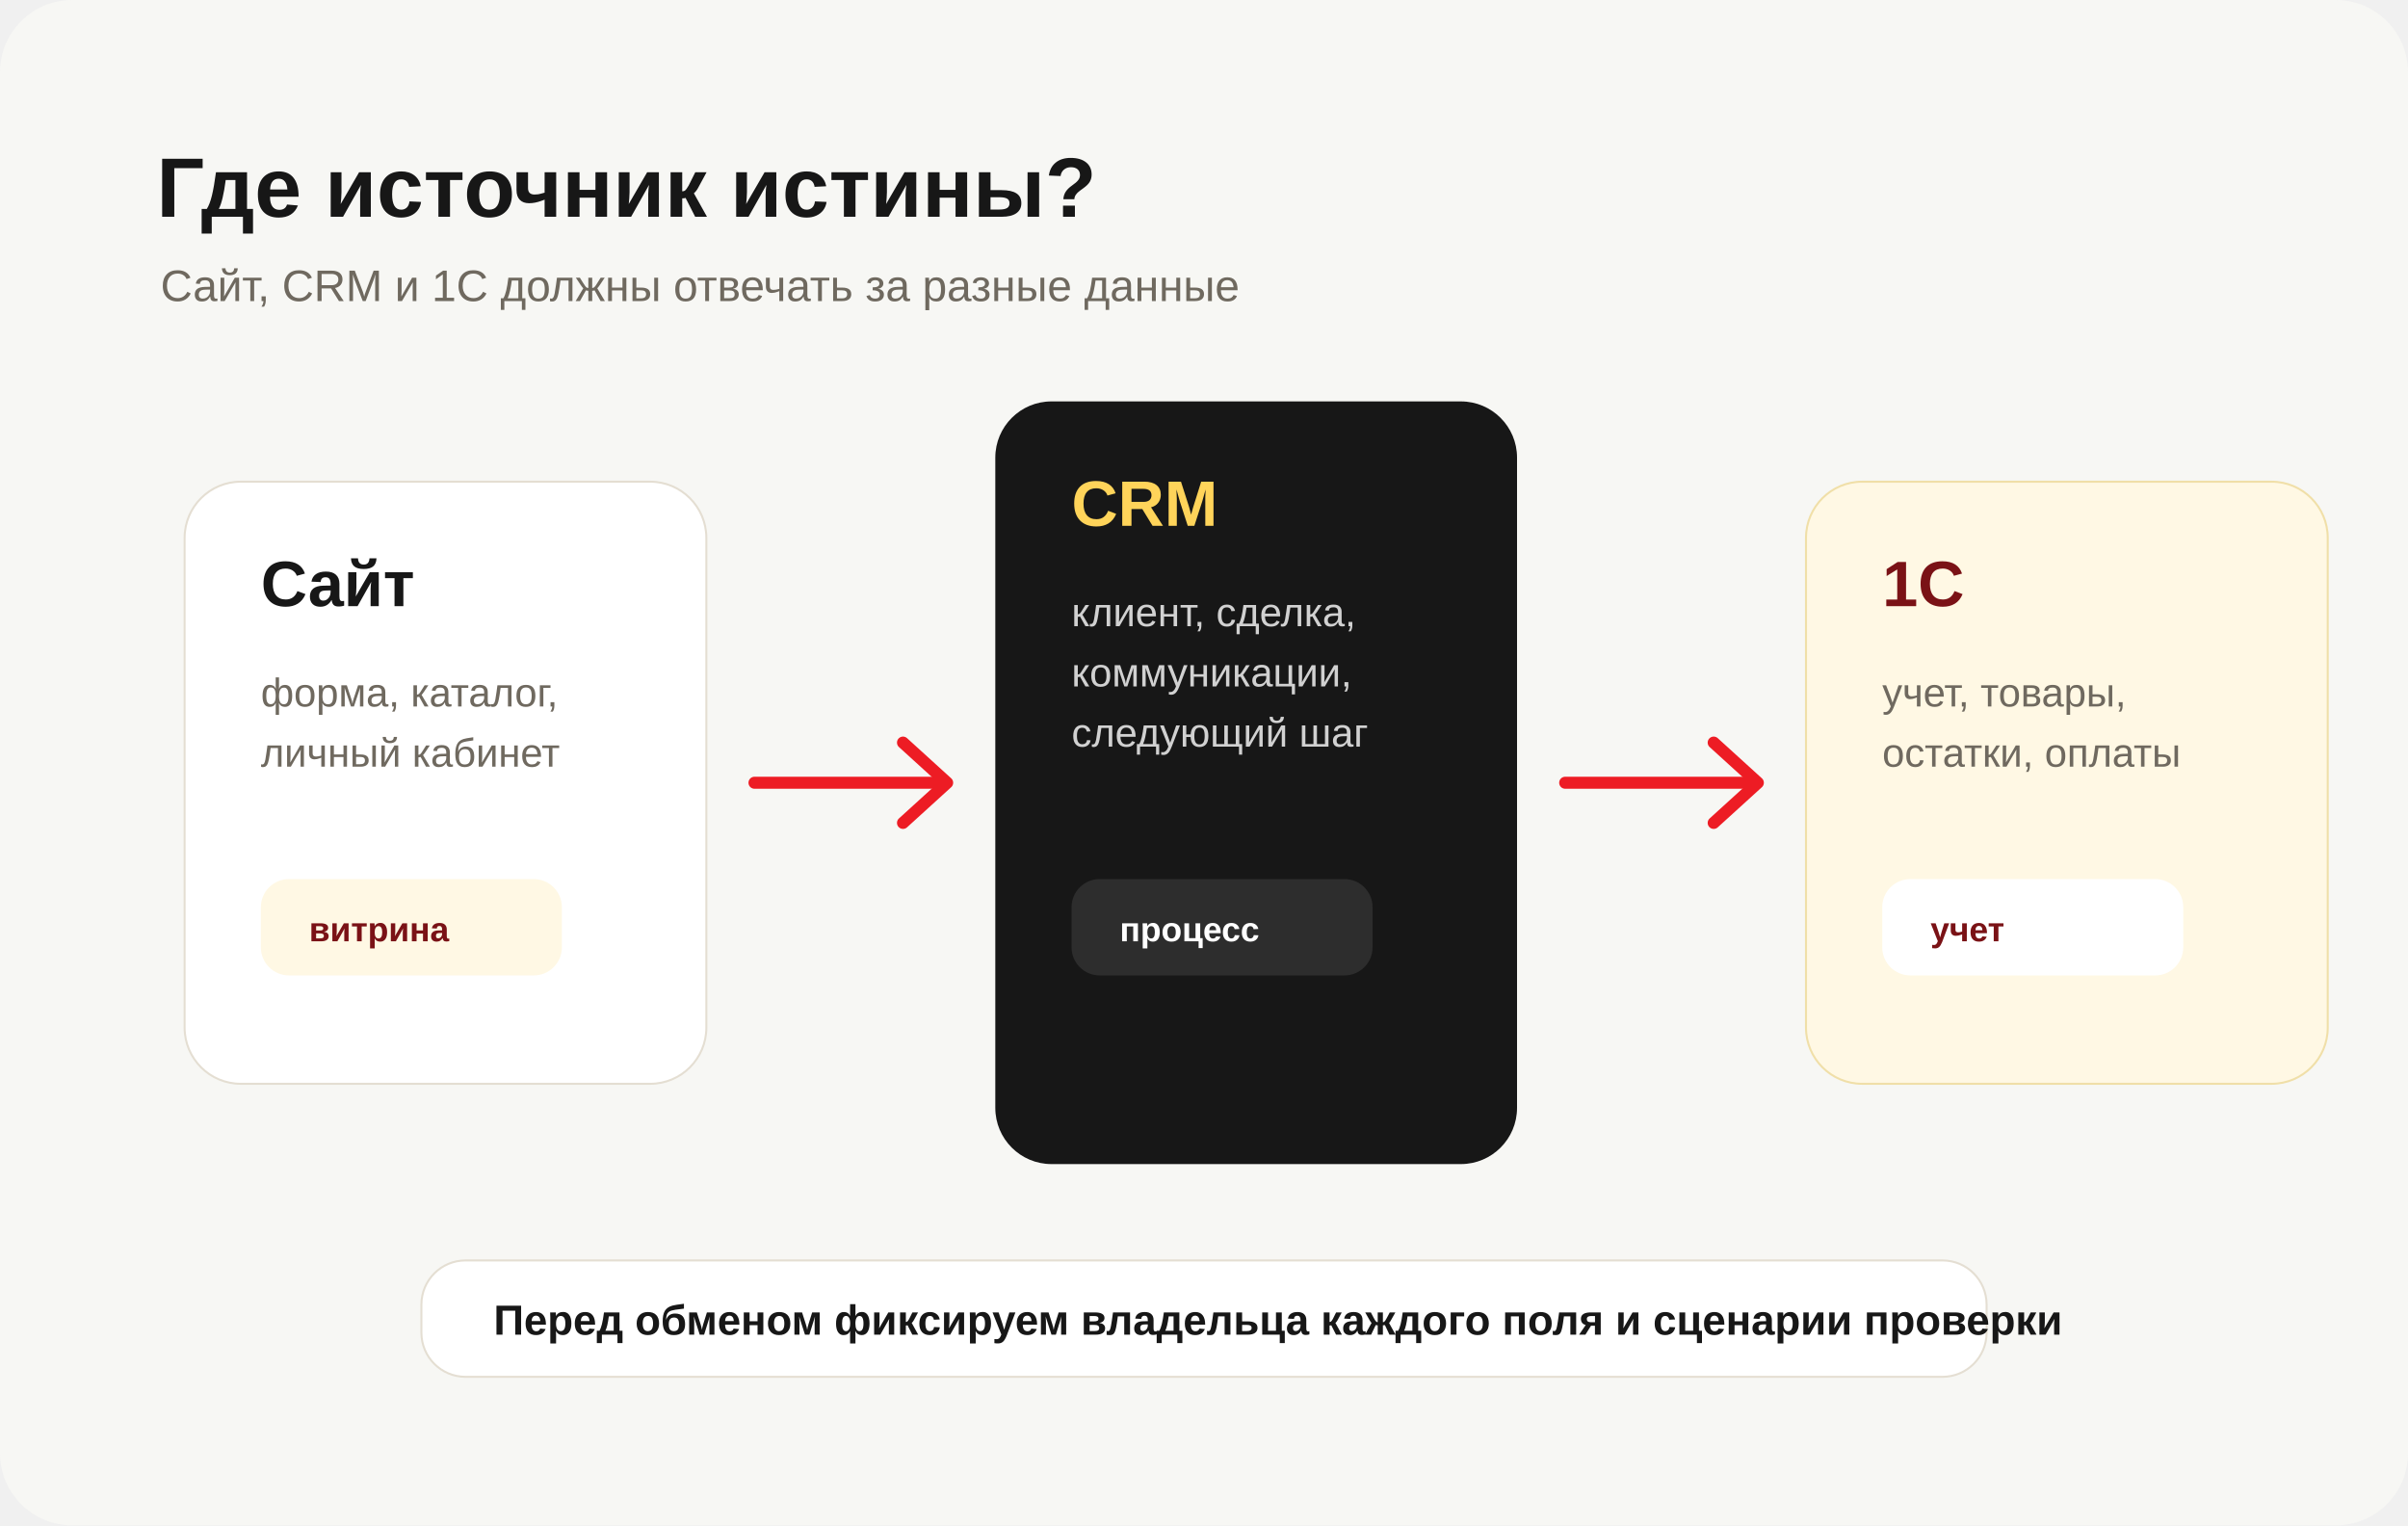
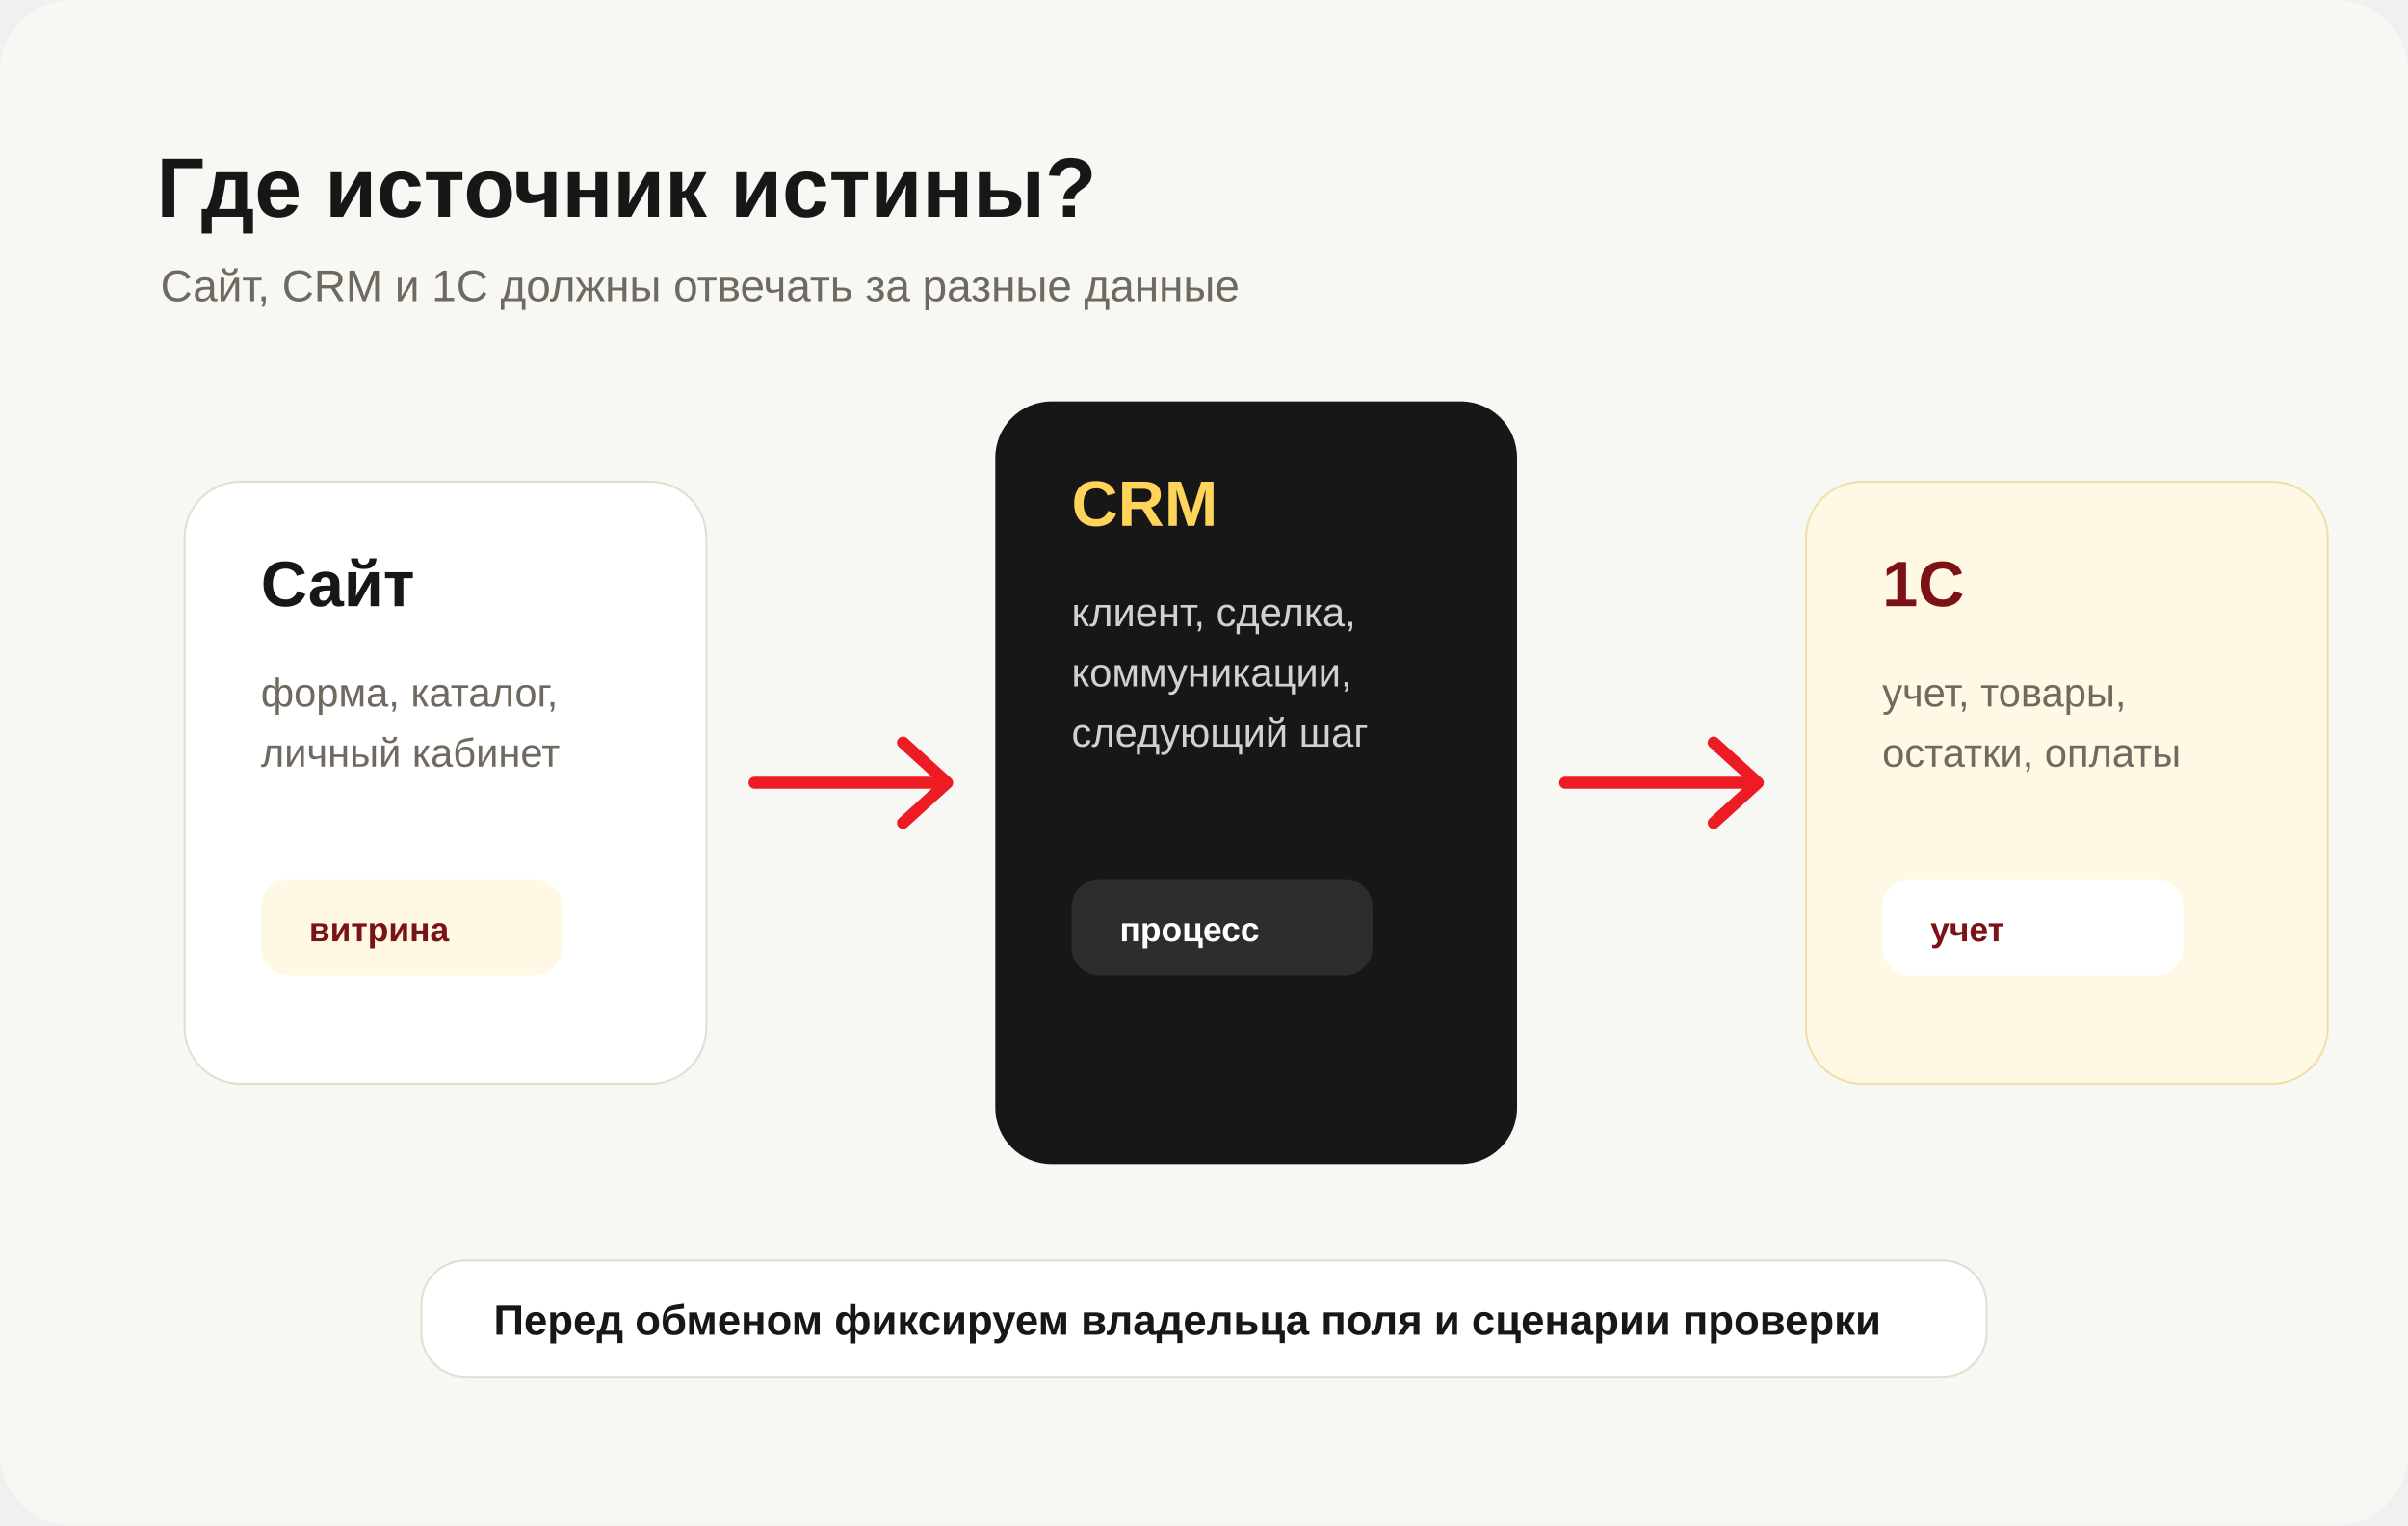
<svg xmlns="http://www.w3.org/2000/svg" width="1200" height="760" viewBox="0 0 1200 760" fill="none" role="img" aria-labelledby="title desc">
  <rect width="1200" height="760" rx="36" fill="#F7F7F4" />
  <text x="78" y="108" fill="#171717" font-family="Arial, sans-serif" font-size="42" font-weight="800">Где источник истины?</text>
  <text x="80" y="150" fill="#6F695F" font-family="Arial, sans-serif" font-size="22">Сайт, CRM и 1С должны отвечать за разные данные</text>
  <rect x="92" y="240" width="260" height="300" rx="28" fill="#FFFFFF" stroke="#E4DED2" />
  <text x="130" y="302" fill="#171717" font-family="Arial, sans-serif" font-size="32" font-weight="800">Сайт</text>
  <text x="130" y="352" fill="#6F695F" font-family="Arial, sans-serif" font-size="20">форма, каталог,</text>
  <text x="130" y="382" fill="#6F695F" font-family="Arial, sans-serif" font-size="20">личный кабинет</text>
  <rect x="130" y="438" width="150" height="48" rx="14" fill="#FFF8E4" />
  <text x="154" y="469" fill="#7A1216" font-family="Arial, sans-serif" font-size="17" font-weight="700">витрина</text>
  <path d="M376 390H470" stroke="#ED1C24" stroke-width="6" stroke-linecap="round" />
  <path d="M450 370L472 390L450 410" stroke="#ED1C24" stroke-width="6" stroke-linecap="round" stroke-linejoin="round" />
  <rect x="496" y="200" width="260" height="380" rx="28" fill="#171717" />
  <text x="534" y="262" fill="#FFD45A" font-family="Arial, sans-serif" font-size="32" font-weight="800">CRM</text>
  <text x="534" y="312" fill="#FFFFFF" opacity=".8" font-family="Arial, sans-serif" font-size="20">клиент, сделка,</text>
  <text x="534" y="342" fill="#FFFFFF" opacity=".8" font-family="Arial, sans-serif" font-size="20">коммуникации,</text>
  <text x="534" y="372" fill="#FFFFFF" opacity=".8" font-family="Arial, sans-serif" font-size="20">следующий шаг</text>
  <rect x="534" y="438" width="150" height="48" rx="14" fill="#2D2D2D" />
  <text x="558" y="469" fill="#FFFFFF" font-family="Arial, sans-serif" font-size="17" font-weight="700">процесс</text>
  <path d="M780 390H874" stroke="#ED1C24" stroke-width="6" stroke-linecap="round" />
  <path d="M854 370L876 390L854 410" stroke="#ED1C24" stroke-width="6" stroke-linecap="round" stroke-linejoin="round" />
  <rect x="900" y="240" width="260" height="300" rx="28" fill="#FFF8E4" stroke="#F0DFA8" />
  <text x="938" y="302" fill="#7A1216" font-family="Arial, sans-serif" font-size="32" font-weight="800">1С</text>
  <text x="938" y="352" fill="#6F695F" font-family="Arial, sans-serif" font-size="20">учет, товары,</text>
  <text x="938" y="382" fill="#6F695F" font-family="Arial, sans-serif" font-size="20">остатки, оплаты</text>
  <rect x="938" y="438" width="150" height="48" rx="14" fill="#FFFFFF" />
  <text x="962" y="469" fill="#7A1216" font-family="Arial, sans-serif" font-size="17" font-weight="700">учет</text>
  <rect x="210" y="628" width="780" height="58" rx="22" fill="#FFFFFF" stroke="#E4DED2" />
-   <text x="246" y="665" fill="#171717" font-family="Arial, sans-serif" font-size="21" font-weight="700">Перед обменом фиксируем владельца каждого поля и сценарии проверки</text>
+   <text x="246" y="665" fill="#171717" font-family="Arial, sans-serif" font-size="21" font-weight="700">Перед обменом фиксируем владельца поля и сценарии проверки</text>
</svg>
